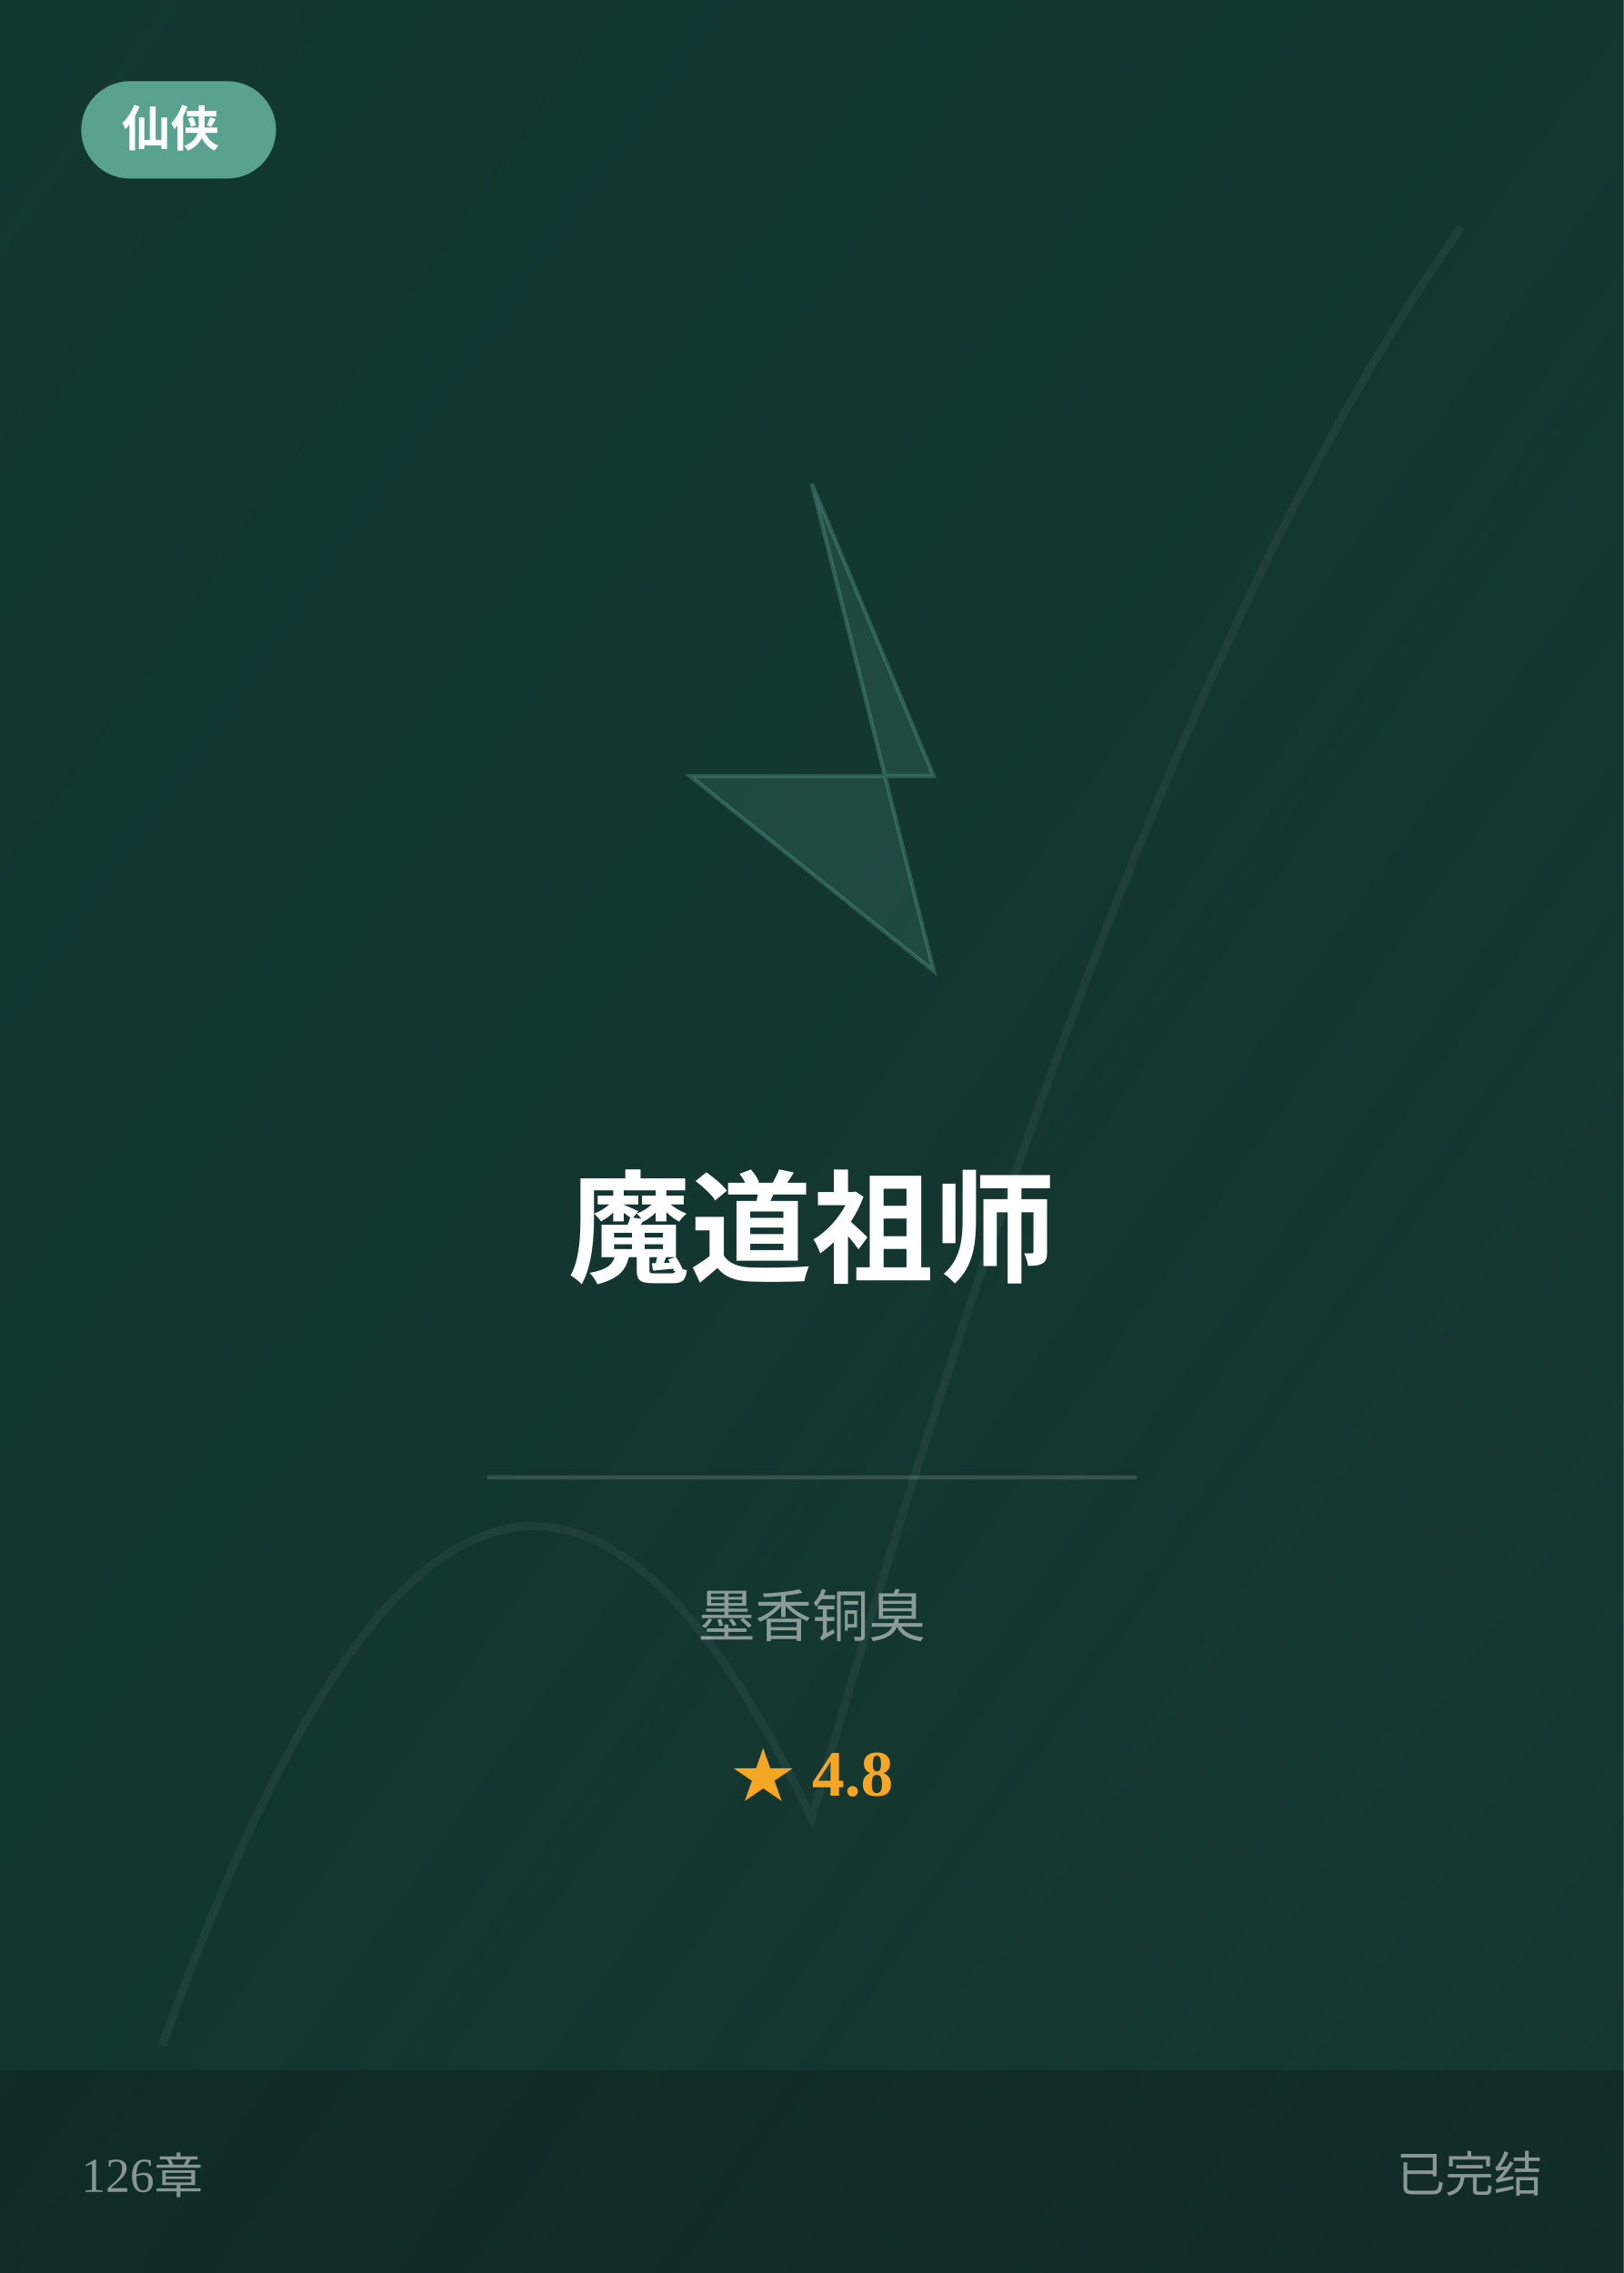
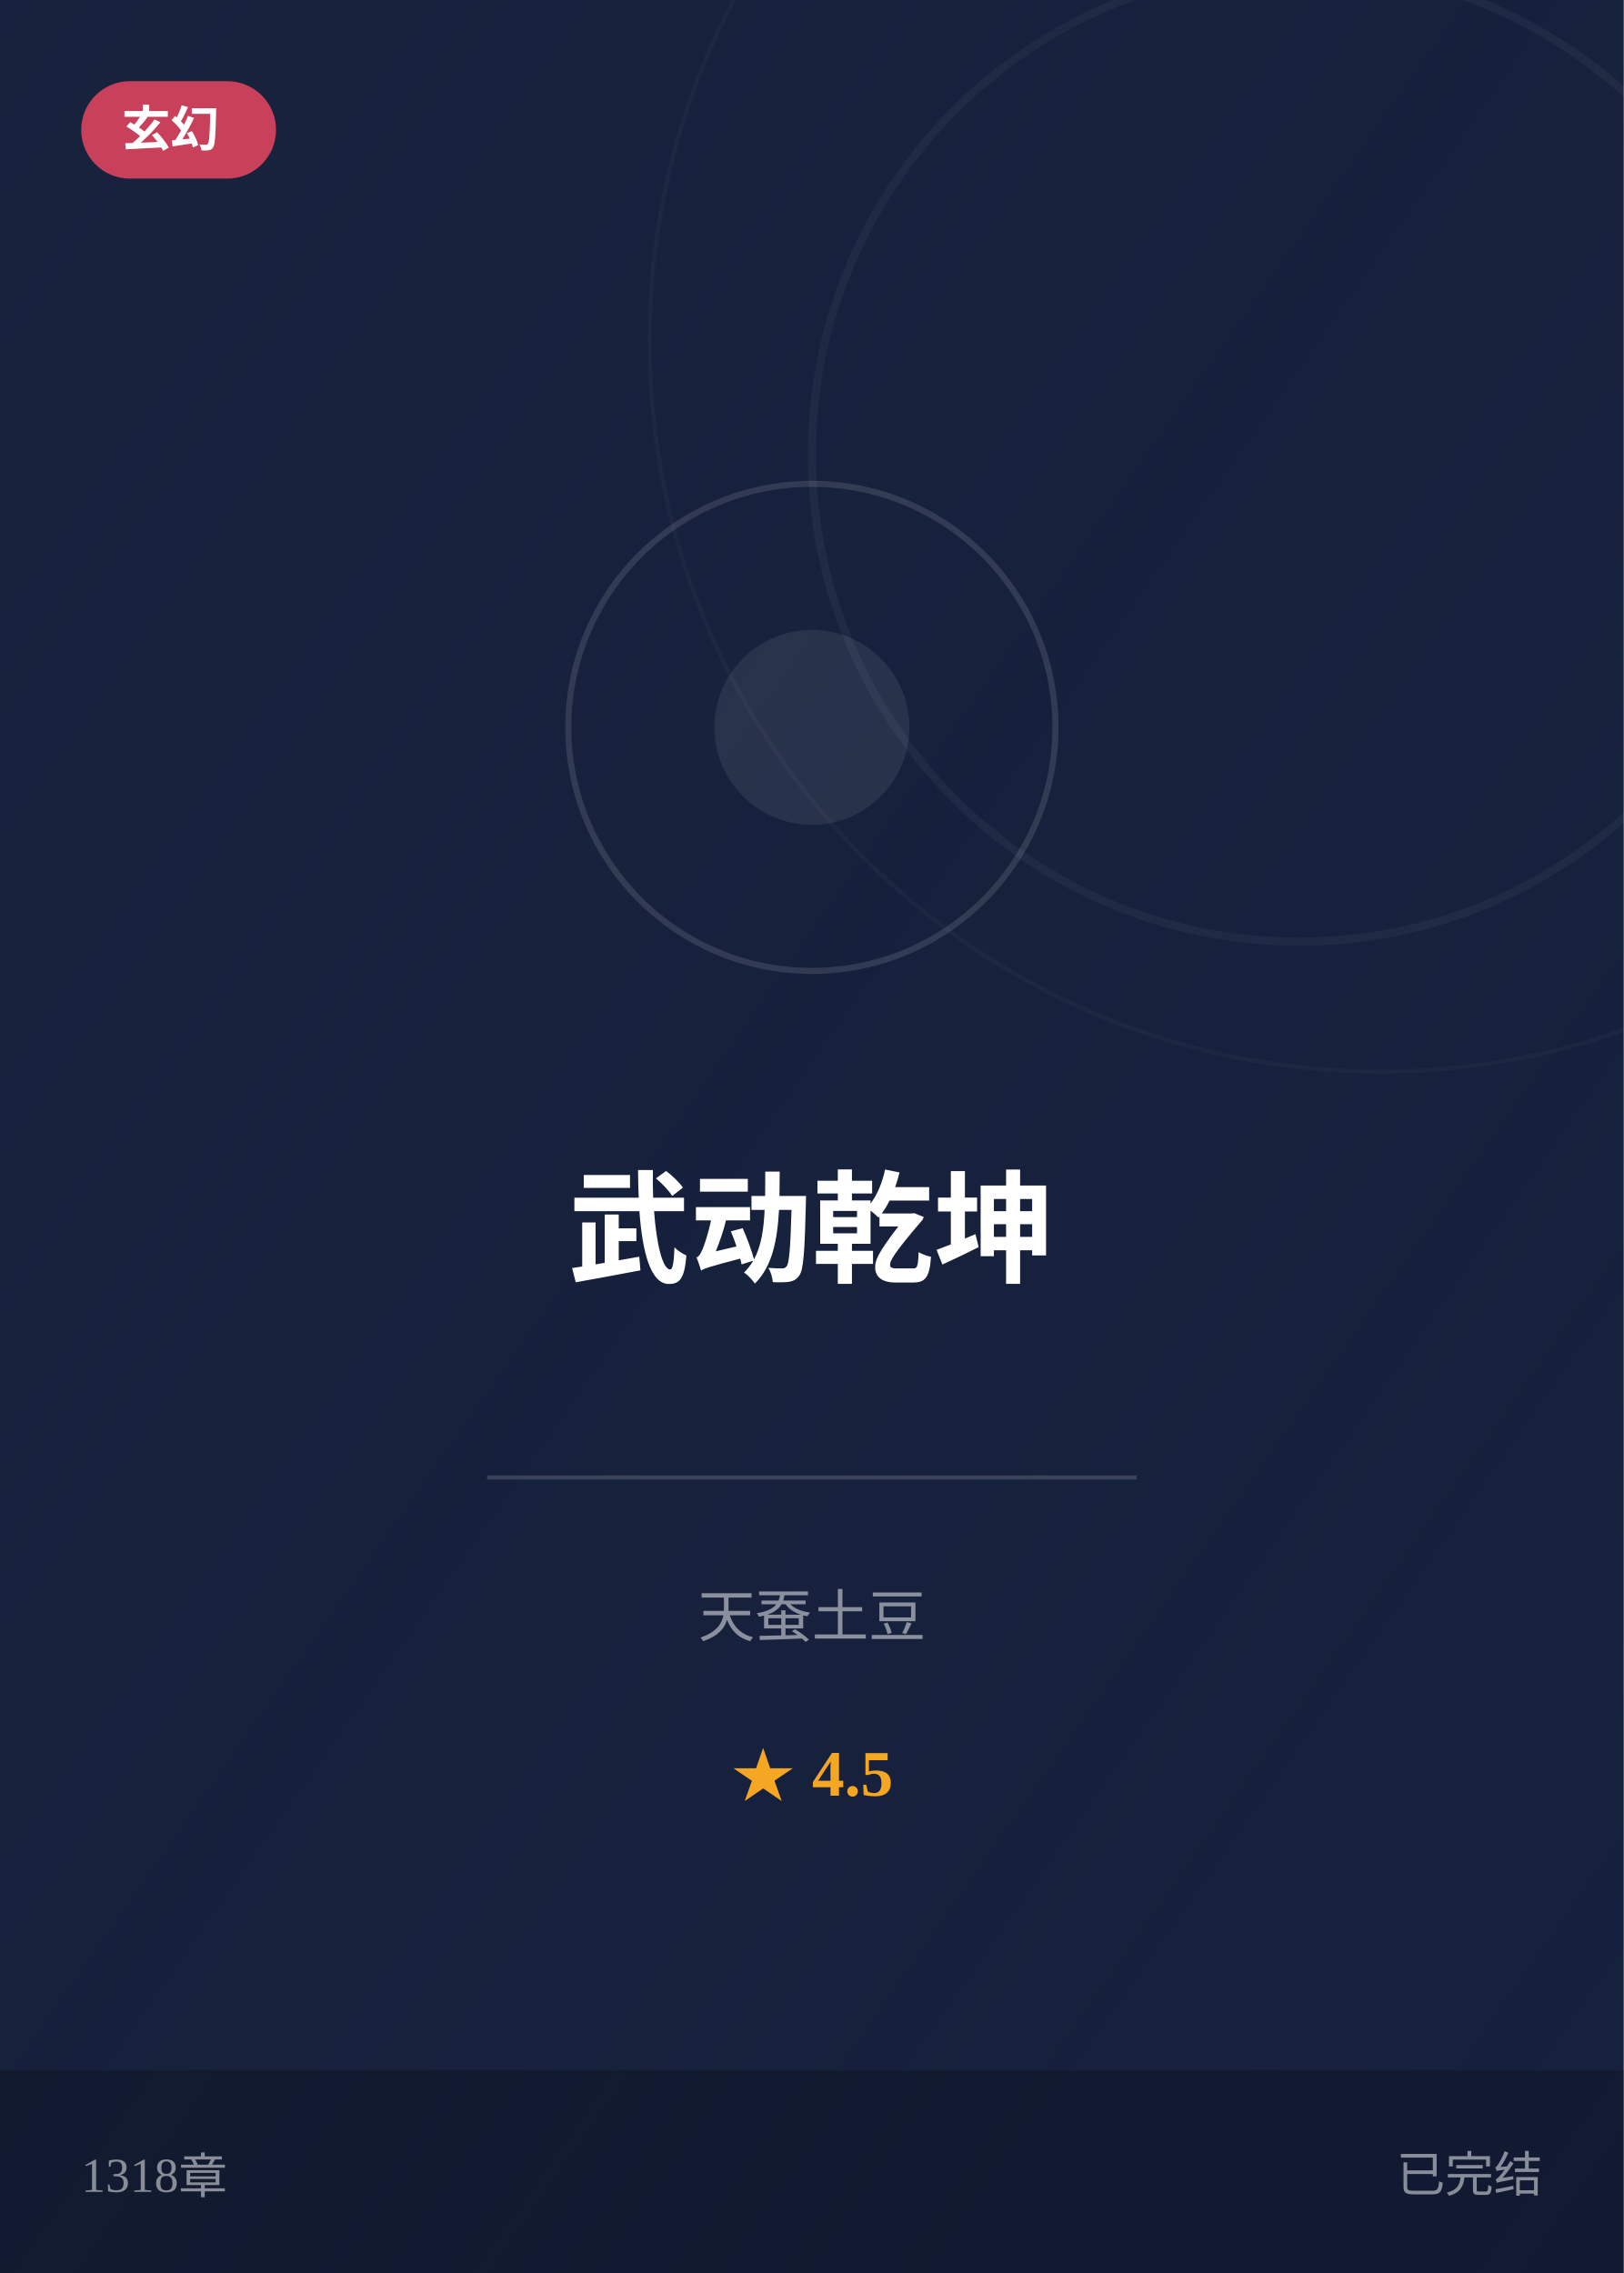
<svg xmlns="http://www.w3.org/2000/svg" width="400" height="560" viewBox="0 0 400 560">
  <defs>
    <linearGradient id="bg" x1="0%" y1="0%" x2="100%" y2="100%">
-       <stop offset="0%" style="stop-color:#0b2b26" />
-       <stop offset="100%" style="stop-color:#163832" />
+       <stop offset="0%" style="stop-color:#1a1a2e" />
+       <stop offset="100%" style="stop-color:#16213e" />
    </linearGradient>
    <linearGradient id="glow" x1="0%" y1="0%" x2="100%" y2="100%">
-       <stop offset="0%" style="stop-color:#235347;stop-opacity:0.3" />
-       <stop offset="100%" style="stop-color:#235347;stop-opacity:0" />
+       <stop offset="0%" style="stop-color:#0f3460;stop-opacity:0.3" />
+       <stop offset="100%" style="stop-color:#0f3460;stop-opacity:0" />
    </linearGradient>
  </defs>
  <rect width="400" height="560" fill="url(#bg)" />
  <rect width="400" height="560" fill="url(#glow)" />
-   <path d="M40,504 Q120,280 200,448 Q280,168 360,56" fill="none" stroke="rgba(255,255,255,0.05)" stroke-width="2" />
+   <circle cx="320" cy="112" r="120" fill="none" stroke="rgba(255,255,255,0.04)" stroke-width="2" />
+   <circle cx="340" cy="84" r="180" fill="none" stroke="rgba(255,255,255,0.03)" stroke-width="1" />
  <rect x="0" y="510" width="400" height="50" fill="rgba(0,0,0,0.2)" />
-   <text x="20" y="540" fill="rgba(255,255,255,0.5)" font-size="12">126章</text>
+   <text x="20" y="540" fill="rgba(255,255,255,0.5)" font-size="12">1318章</text>
  <text x="380" y="540" text-anchor="end" fill="rgba(255,255,255,0.5)" font-size="12">已完结</text>
-   <rect x="20" y="20" rx="12" ry="12" width="48" height="24" fill="#64b5a0" opacity="0.85" />
-   <text x="30" y="36" fill="#fff" font-size="12" font-weight="600">仙侠</text>
-   <path d="M200,119.2 L230,239.2 L170,191.2 L230,191.2 Z" fill="rgba(100,181,160,0.15)" stroke="rgba(100,181,160,0.3)" stroke-width="1" />
-   <text x="200" y="313.6" text-anchor="middle" fill="#fff" font-size="30" font-weight="700">魔道祖师</text>
+   <rect x="20" y="20" rx="12" ry="12" width="48" height="24" fill="#e94560" opacity="0.85" />
+   <text x="30" y="36" fill="#fff" font-size="12" font-weight="600">玄幻</text>
+   <circle cx="200" cy="179.2" r="60" fill="none" stroke="rgba(255,255,255,0.12)" stroke-width="1.5" />
+   <circle cx="200" cy="179.2" r="24" fill="rgba(255,255,255,0.08)" />
+   <text x="200" y="313.6" text-anchor="middle" fill="#fff" font-size="30" font-weight="700">武动乾坤</text>
  <line x1="120" y1="364" x2="280" y2="364" stroke="rgba(255,255,255,0.15)" stroke-width="1" />
-   <text x="200" y="403.2" text-anchor="middle" fill="rgba(255,255,255,0.5)" font-size="14">墨香铜臭</text>
-   <text x="200" y="442.4" text-anchor="middle" fill="#f5a623" font-size="16" font-weight="600">★ 4.8</text>
+   <text x="200" y="403.2" text-anchor="middle" fill="rgba(255,255,255,0.5)" font-size="14">天蚕土豆</text>
+   <text x="200" y="442.4" text-anchor="middle" fill="#f5a623" font-size="16" font-weight="600">★ 4.5</text>
</svg>
